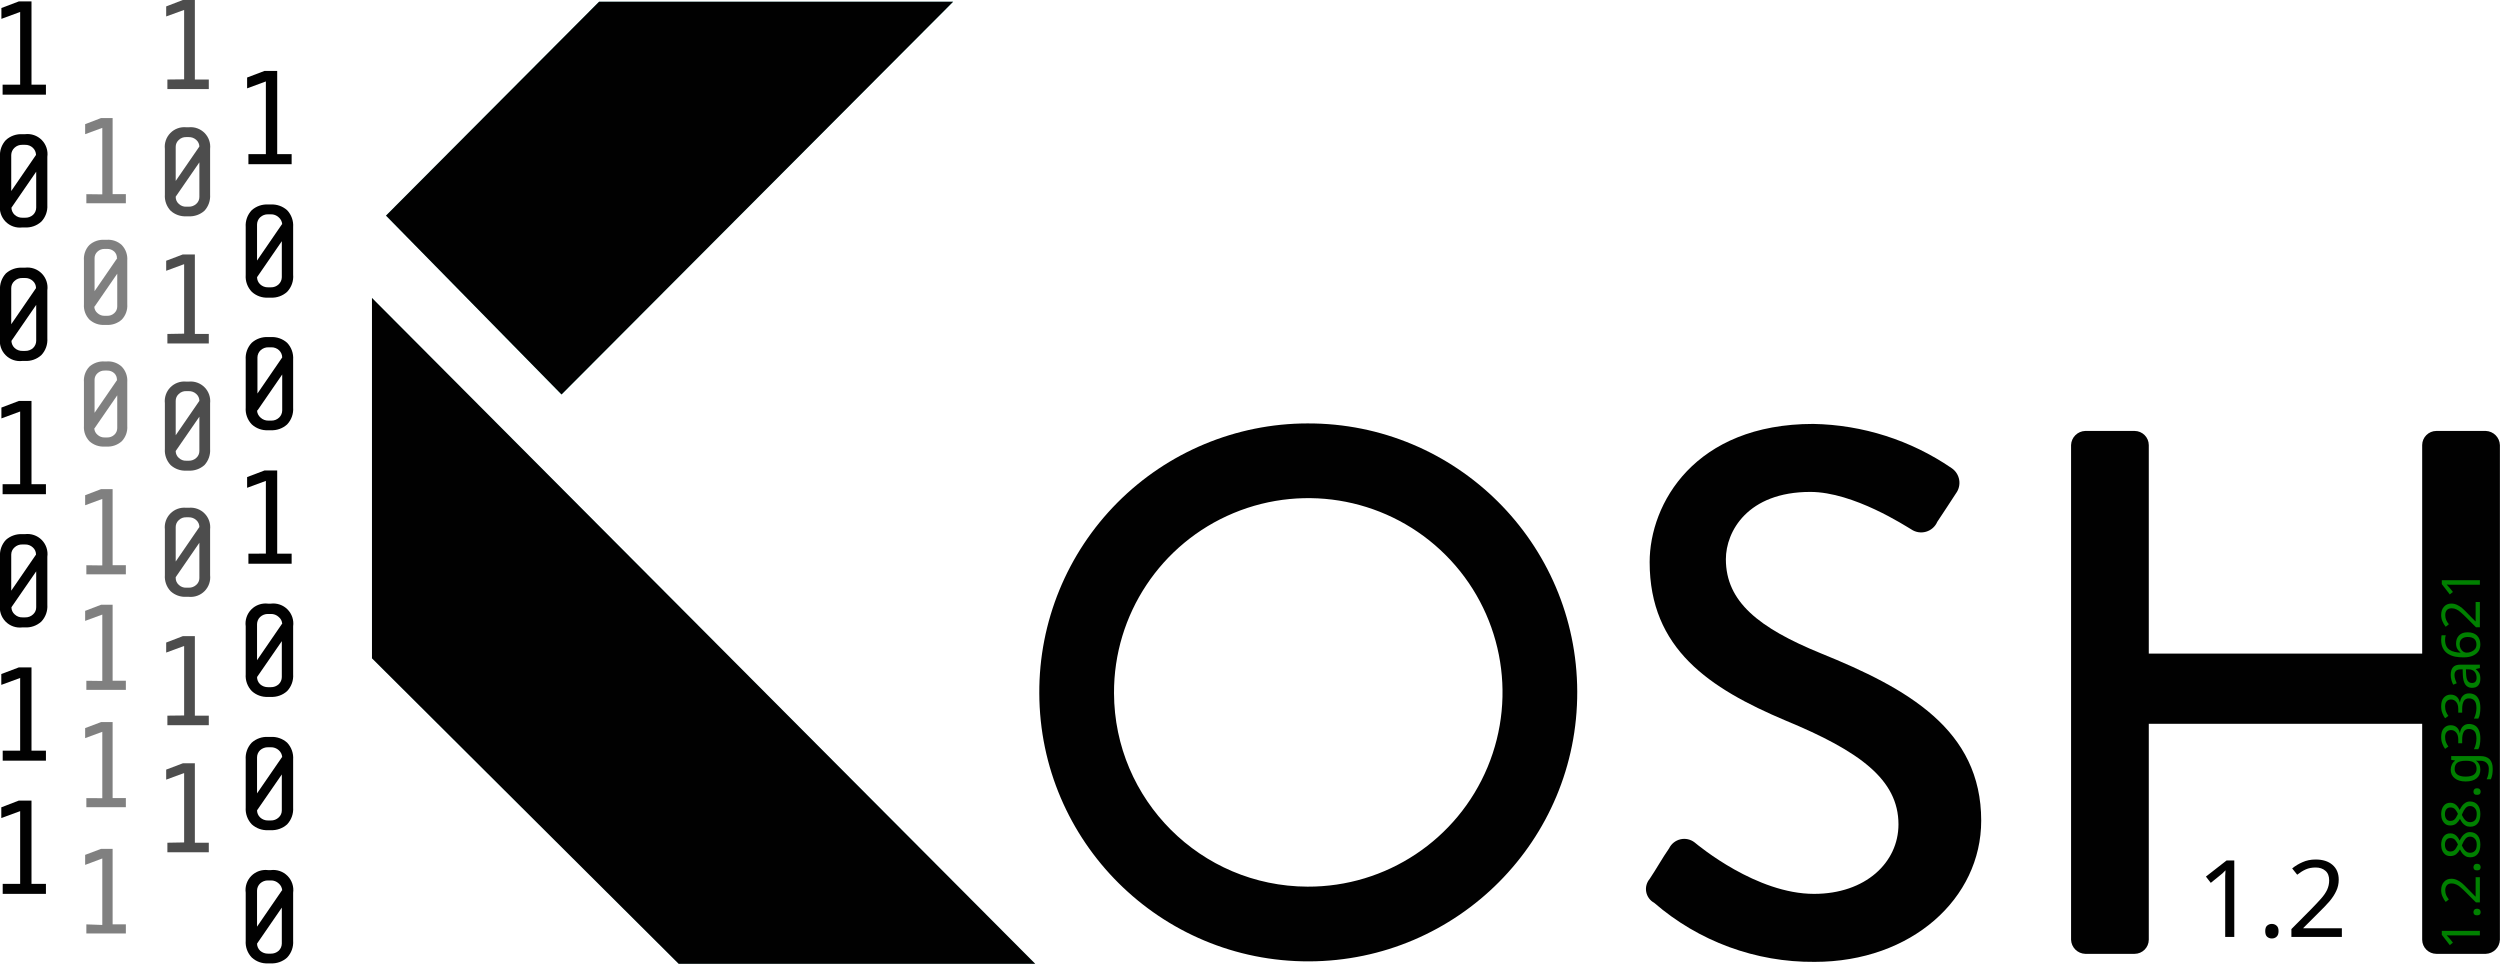
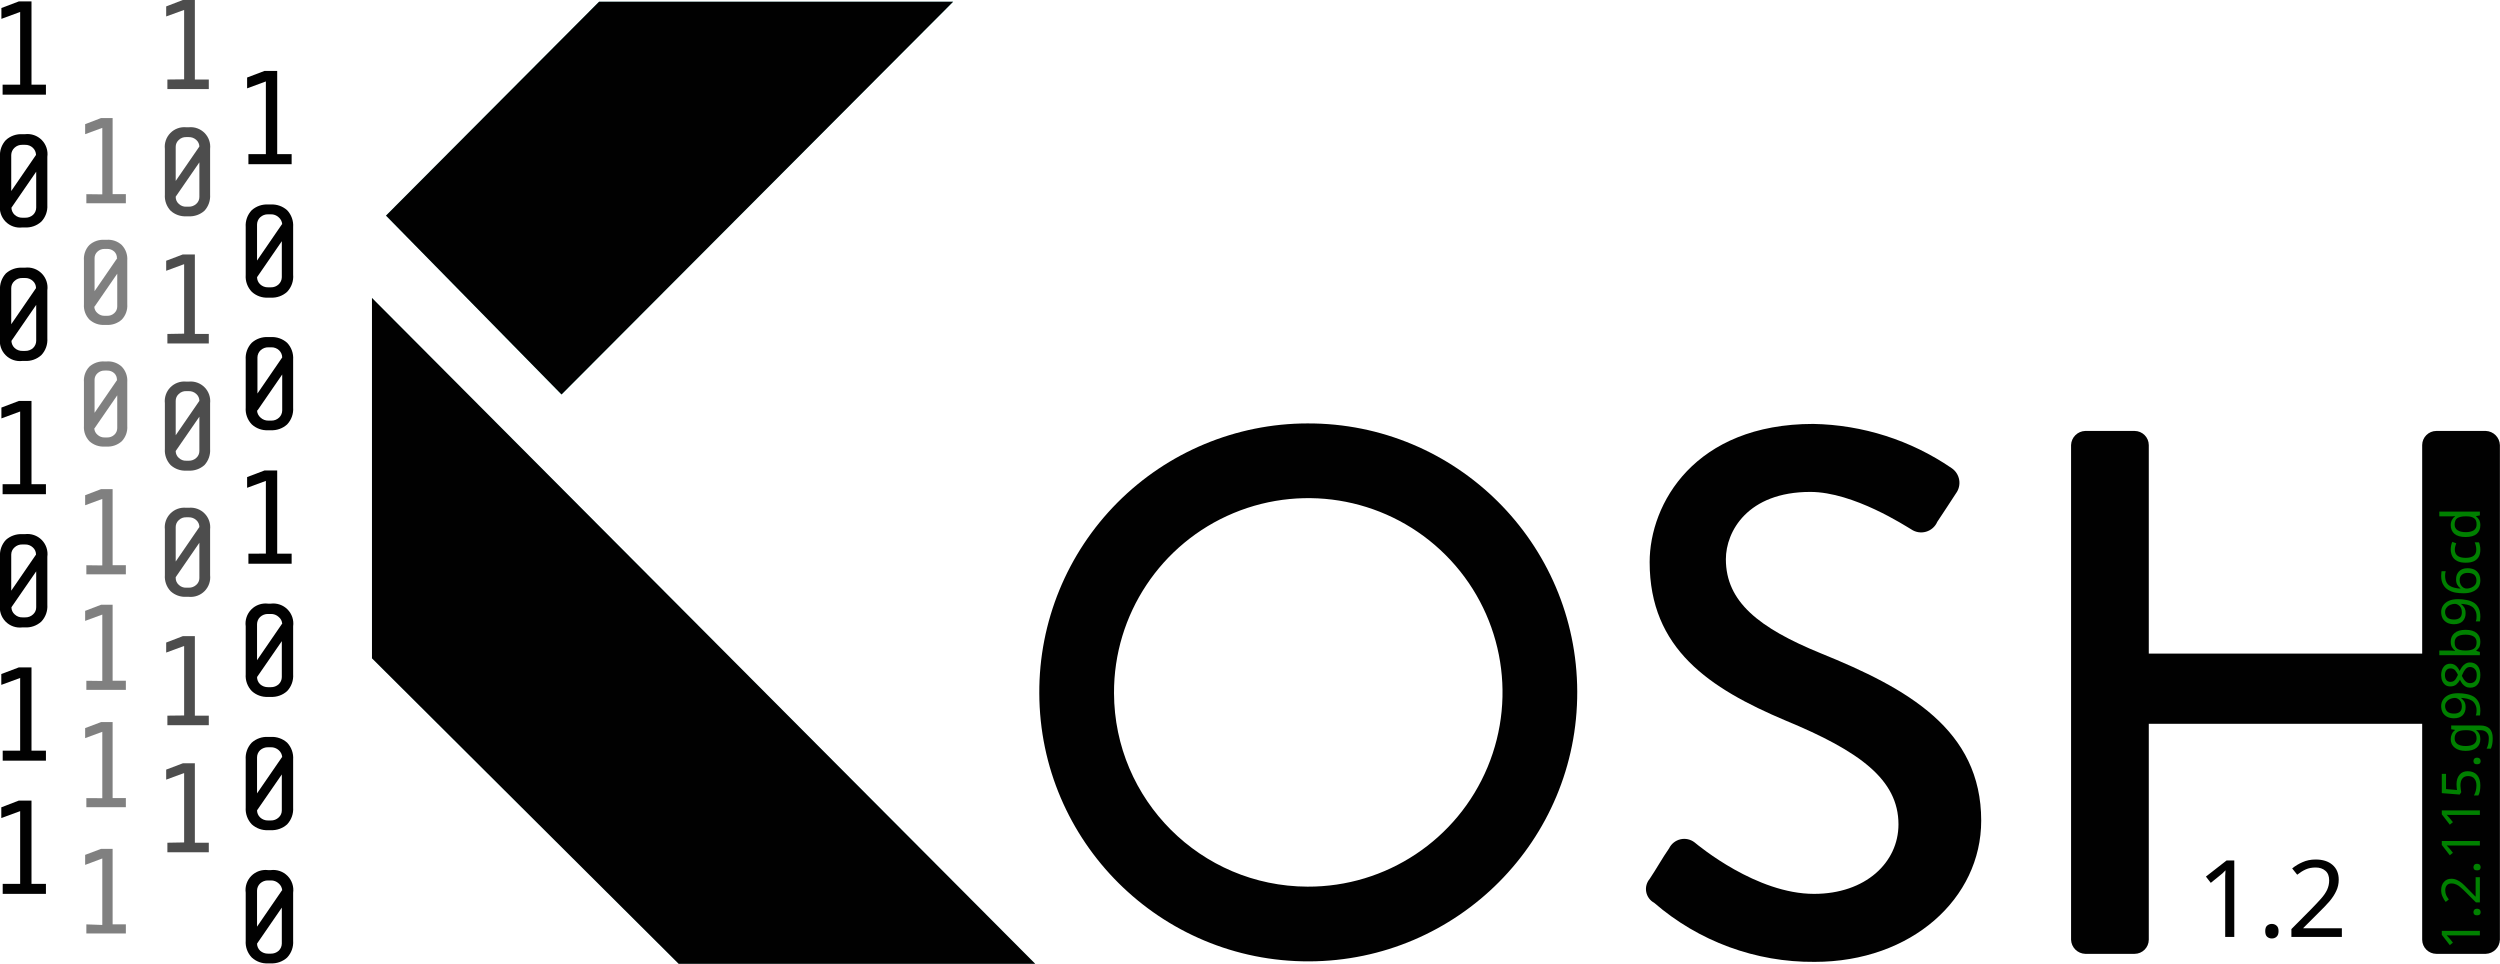
<svg xmlns="http://www.w3.org/2000/svg" viewBox="0 0 249.28 96.1" version="1.1" id="svg5833">
  <defs id="defs5750">
    <style id="style5748">.cls-1{isolation:isolate;}.cls-2,.cls-3,.cls-4,.cls-6{fill:#010101;}.cls-2,.cls-3,.cls-4,.cls-5{mix-blend-mode:multiply;}.cls-3{opacity:0.7;}.cls-4{opacity:0.5;}.cls-5{fill:#afdedc;}</style>
  </defs>
  <path class="cls-2" d="m 0.26,8.44 v 1 h 4.32 v -1 H 3.14 V 0.14 H 1.88 L 0.14,0.8 V 1.88 L 2.01,1.19 v 7.25 z" id="path5752" style="isolation:isolate;mix-blend-mode:multiply;fill:#010101" />
  <path class="cls-2" d="M 4.72,20.45 V 15.64 A 2,2 0 0 0 2.49,13.38 H 2.23 A 2.25,2.25 0 0 0 0.59,13.96 2.21,2.21 0 0 0 0,15.64 v 4.78 a 2,2 0 0 0 2.23,2.26 h 0.26 a 2.24,2.24 0 0 0 1.63,-0.58 2.21,2.21 0 0 0 0.6,-1.65 z m -1.13,-5 -2.47,3.6 v -3.6 a 1,1 0 0 1 0.32,-0.71 1.08,1.08 0 0 1 0.79,-0.3 h 0.26 a 1.09,1.09 0 0 1 0.79,0.3 1,1 0 0 1 0.31,0.68 z m -2.45,5.26 2.47,-3.59 v 3.59 A 1,1 0 0 1 3.3,21.42 1.13,1.13 0 0 1 2.51,21.71 H 2.25 A 1.11,1.11 0 0 1 1.46,21.42 1,1 0 0 1 1.14,20.71 Z" id="path5754" style="isolation:isolate;mix-blend-mode:multiply;fill:#010101" />
  <path class="cls-2" d="M 4.72,33.73 V 28.95 A 2,2 0 0 0 2.49,26.69 H 2.23 A 2.29,2.29 0 0 0 0.59,27.26 2.25,2.25 0 0 0 0,28.95 v 4.78 a 2,2 0 0 0 2.23,2.26 h 0.26 a 2.24,2.24 0 0 0 1.63,-0.58 2.21,2.21 0 0 0 0.6,-1.68 z m -1.13,-5 -2.47,3.6 v -3.6 a 0.94,0.94 0 0 1 0.32,-0.71 1.08,1.08 0 0 1 0.79,-0.3 h 0.26 a 1.09,1.09 0 0 1 0.79,0.3 0.93,0.93 0 0 1 0.31,0.68 z M 1.14,33.99 3.61,30.4 v 3.59 A 1,1 0 0 1 3.3,34.7 1.13,1.13 0 0 1 2.51,34.99 H 2.25 A 1.11,1.11 0 0 1 1.46,34.7 1,1 0 0 1 1.14,33.99 Z" id="path5756" style="isolation:isolate;mix-blend-mode:multiply;fill:#010101" />
  <path class="cls-2" d="m 0.26,48.28 v 1 h 4.32 v -1 H 3.14 v -8.3 H 1.88 l -1.74,0.66 v 1.08 l 1.87,-0.69 v 7.25 z" id="path5758" style="isolation:isolate;mix-blend-mode:multiply;fill:#010101" />
  <path class="cls-2" d="M 4.72,60.3 V 55.52 A 2,2 0 0 0 2.49,53.26 H 2.23 A 2.29,2.29 0 0 0 0.59,53.83 2.23,2.23 0 0 0 0,55.52 v 4.78 a 2,2 0 0 0 2.23,2.26 h 0.26 a 2.24,2.24 0 0 0 1.63,-0.58 2.21,2.21 0 0 0 0.6,-1.68 z m -1.13,-5 -2.47,3.6 v -3.6 a 0.94,0.94 0 0 1 0.32,-0.71 1.08,1.08 0 0 1 0.79,-0.3 h 0.26 a 1.09,1.09 0 0 1 0.79,0.3 0.93,0.93 0 0 1 0.31,0.68 z m -2.45,5.25 2.47,-3.58 v 3.58 A 0.93,0.93 0 0 1 3.3,61.26 1.09,1.09 0 0 1 2.51,61.56 H 2.25 A 1.08,1.08 0 0 1 1.46,61.26 0.94,0.94 0 0 1 1.14,60.55 Z" id="path5760" style="isolation:isolate;mix-blend-mode:multiply;fill:#010101" />
  <path class="cls-2" d="m 0.27,74.85 v 1 h 4.31 v -1 H 3.14 v -8.3 H 1.87 l -1.74,0.66 v 1.08 L 2.01,67.6 v 7.25 z" id="path5762" style="isolation:isolate;mix-blend-mode:multiply;fill:#010101" />
  <path class="cls-2" d="m 0.27,88.13 v 1 h 4.31 v -1 H 3.14 v -8.3 H 1.87 L 0.13,80.5 v 1.07 l 1.88,-0.69 v 7.25 z" id="path5764" style="isolation:isolate;mix-blend-mode:multiply;fill:#010101" />
  <path class="cls-2" d="m 24.77,15.37 v 1 h 4.31 v -1 h -1.44 v -8.3 h -1.26 l -1.74,0.66 v 1.08 l 1.87,-0.69 v 7.25 z" id="path5766" style="isolation:isolate;mix-blend-mode:multiply;fill:#010101" />
  <path class="cls-2" d="M 29.23,27.38 V 22.64 A 2.21,2.21 0 0 0 28.63,20.96 2.26,2.26 0 0 0 27,20.39 h -0.27 a 2.26,2.26 0 0 0 -1.63,0.57 2.21,2.21 0 0 0 -0.6,1.68 v 4.78 a 2.18,2.18 0 0 0 0.61,1.68 2.22,2.22 0 0 0 1.62,0.58 H 27 a 2.26,2.26 0 0 0 1.63,-0.58 2.21,2.21 0 0 0 0.6,-1.72 z m -1.13,-5 -2.47,3.6 v -3.6 a 1,1 0 0 1 0.31,-0.71 1.11,1.11 0 0 1 0.79,-0.3 H 27 a 1.09,1.09 0 0 1 0.79,0.3 1,1 0 0 1 0.35,0.68 z m -2.47,5.26 2.47,-3.59 v 3.59 a 1,1 0 0 1 -0.31,0.71 1.09,1.09 0 0 1 -0.79,0.3 h -0.27 a 1.11,1.11 0 0 1 -0.79,-0.3 1,1 0 0 1 -0.31,-0.71 z" id="path5768" style="isolation:isolate;mix-blend-mode:multiply;fill:#010101" />
  <path class="cls-2" d="M 29.23,40.64 V 35.86 A 2.21,2.21 0 0 0 28.63,34.18 2.26,2.26 0 0 0 27,33.61 h -0.27 a 2.26,2.26 0 0 0 -1.63,0.57 2.21,2.21 0 0 0 -0.6,1.68 v 4.78 a 2.18,2.18 0 0 0 0.61,1.68 2.22,2.22 0 0 0 1.62,0.58 H 27 a 2.26,2.26 0 0 0 1.63,-0.58 2.21,2.21 0 0 0 0.6,-1.68 z m -1.09,-5 -2.47,3.6 v -3.6 a 1,1 0 0 1 0.31,-0.71 1.11,1.11 0 0 1 0.79,-0.3 h 0.27 a 1.09,1.09 0 0 1 0.79,0.3 1,1 0 0 1 0.31,0.71 z m -2.47,5.29 2.47,-3.59 v 3.59 a 1,1 0 0 1 -0.31,0.71 1.09,1.09 0 0 1 -0.79,0.3 h -0.27 a 1.11,1.11 0 0 1 -0.79,-0.3 1,1 0 0 1 -0.35,-0.72 z" id="path5770" style="isolation:isolate;mix-blend-mode:multiply;fill:#010101" />
  <path class="cls-2" d="m 24.77,55.21 v 1 h 4.31 v -1 h -1.44 v -8.3 h -1.26 l -1.74,0.66 v 1.07 l 1.87,-0.69 v 7.25 z" id="path5772" style="isolation:isolate;mix-blend-mode:multiply;fill:#010101" />
  <path class="cls-2" d="M 29.23,67.23 V 62.45 A 2,2 0 0 0 27,60.19 h -0.27 a 2,2 0 0 0 -2.23,2.26 v 4.78 a 2.18,2.18 0 0 0 0.61,1.68 2.22,2.22 0 0 0 1.62,0.58 H 27 a 2.26,2.26 0 0 0 1.63,-0.58 2.21,2.21 0 0 0 0.6,-1.68 z m -1.13,-5 -2.47,3.6 v -3.6 a 1,1 0 0 1 0.31,-0.71 1.11,1.11 0 0 1 0.79,-0.3 H 27 a 1.09,1.09 0 0 1 0.79,0.3 0.93,0.93 0 0 1 0.35,0.68 z m -2.47,5.28 2.47,-3.58 v 3.58 A 1,1 0 0 1 27.79,68.23 1.13,1.13 0 0 1 27,68.52 h -0.27 a 1.15,1.15 0 0 1 -0.79,-0.29 1,1 0 0 1 -0.31,-0.75 z" id="path5774" style="isolation:isolate;mix-blend-mode:multiply;fill:#010101" />
  <path class="cls-2" d="M 29.23,80.52 V 75.74 A 2.22,2.22 0 0 0 28.63,74.05 2.26,2.26 0 0 0 27,73.48 h -0.27 a 2.26,2.26 0 0 0 -1.63,0.57 2.22,2.22 0 0 0 -0.6,1.69 v 4.78 a 2.21,2.21 0 0 0 0.61,1.68 2.26,2.26 0 0 0 1.62,0.58 H 27 a 2.3,2.3 0 0 0 1.63,-0.58 2.24,2.24 0 0 0 0.6,-1.68 z m -1.13,-5 -2.47,3.59 v -3.59 a 1,1 0 0 1 0.31,-0.72 1.15,1.15 0 0 1 0.79,-0.29 H 27 a 1.13,1.13 0 0 1 0.79,0.29 1,1 0 0 1 0.35,0.69 z m -2.47,5.28 2.47,-3.58 v 3.58 a 0.93,0.93 0 0 1 -0.31,0.71 1.09,1.09 0 0 1 -0.79,0.3 h -0.27 a 1.11,1.11 0 0 1 -0.79,-0.3 1,1 0 0 1 -0.31,-0.74 z" id="path5776" style="isolation:isolate;mix-blend-mode:multiply;fill:#010101" />
  <path class="cls-2" d="M 29.23,93.8 V 89.02 A 2,2 0 0 0 27,86.76 h -0.27 a 2,2 0 0 0 -2.23,2.26 v 4.78 a 2.18,2.18 0 0 0 0.61,1.68 2.22,2.22 0 0 0 1.62,0.58 H 27 a 2.26,2.26 0 0 0 1.63,-0.58 2.21,2.21 0 0 0 0.6,-1.68 z m -1.13,-5 -2.47,3.6 v -3.6 a 1,1 0 0 1 0.31,-0.71 1.11,1.11 0 0 1 0.79,-0.3 H 27 a 1.09,1.09 0 0 1 0.79,0.3 1,1 0 0 1 0.35,0.68 z m -2.47,5.29 2.47,-3.59 v 3.59 A 1,1 0 0 1 27.79,94.8 1.13,1.13 0 0 1 27,95.09 H 26.73 A 1.15,1.15 0 0 1 25.94,94.8 1,1 0 0 1 25.63,94.06 Z" id="path5778" style="isolation:isolate;mix-blend-mode:multiply;fill:#010101" />
  <path class="cls-3" d="m 16.69,7.93 v 0.95 h 4.13 V 7.93 H 19.43 V 0 h -1.2 l -1.66,0.64 v 1 l 1.79,-0.65 v 6.92 z" id="path5780" style="opacity:0.7;isolation:isolate;mix-blend-mode:multiply;fill:#010101" />
  <path class="cls-3" d="m 20.95,19.41 v -4.56 a 1.95,1.95 0 0 0 -2.13,-2.16 h -0.25 a 1.95,1.95 0 0 0 -2.13,2.16 v 4.56 a 2.12,2.12 0 0 0 0.58,1.61 2.17,2.17 0 0 0 1.55,0.55 h 0.25 a 2.2,2.2 0 0 0 1.56,-0.55 2.15,2.15 0 0 0 0.57,-1.61 z m -1.07,-4.8 -2.36,3.43 v -3.4 a 0.9,0.9 0 0 1 0.3,-0.68 1,1 0 0 1 0.75,-0.29 h 0.25 a 1.06,1.06 0 0 1 0.76,0.29 0.9,0.9 0 0 1 0.3,0.68 z m -2.36,5 2.36,-3.42 v 3.45 a 0.9,0.9 0 0 1 -0.3,0.68 1.06,1.06 0 0 1 -0.76,0.29 h -0.25 a 1,1 0 0 1 -0.75,-0.29 0.9,0.9 0 0 1 -0.3,-0.68 z" id="path5782" style="opacity:0.7;isolation:isolate;mix-blend-mode:multiply;fill:#010101" />
  <path class="cls-3" d="m 16.69,33.3 v 0.95 h 4.13 V 33.3 h -1.39 v -7.93 h -1.2 L 16.57,26 v 1 l 1.79,-0.66 v 6.93 z" id="path5784" style="opacity:0.7;isolation:isolate;mix-blend-mode:multiply;fill:#010101" />
  <path class="cls-3" d="m 20.95,44.77 v -4.56 a 1.95,1.95 0 0 0 -2.13,-2.16 h -0.25 a 1.95,1.95 0 0 0 -2.13,2.16 v 4.56 a 2.12,2.12 0 0 0 0.58,1.61 2.17,2.17 0 0 0 1.55,0.55 h 0.25 a 2.2,2.2 0 0 0 1.56,-0.55 2.15,2.15 0 0 0 0.57,-1.61 z m -1.07,-4.8 -2.36,3.43 v -3.43 a 0.9,0.9 0 0 1 0.3,-0.68 1,1 0 0 1 0.75,-0.29 h 0.25 a 1.06,1.06 0 0 1 0.76,0.29 0.9,0.9 0 0 1 0.3,0.68 z m -2.36,5 2.36,-3.42 v 3.42 a 0.9,0.9 0 0 1 -0.3,0.68 1.06,1.06 0 0 1 -0.76,0.29 h -0.25 a 1,1 0 0 1 -0.75,-0.29 0.9,0.9 0 0 1 -0.3,-0.64 z" id="path5786" style="opacity:0.7;isolation:isolate;mix-blend-mode:multiply;fill:#010101" />
  <path class="cls-3" d="m 16.69,71.36 v 0.95 h 4.13 v -0.95 h -1.39 v -7.93 h -1.2 l -1.66,0.64 v 1 l 1.79,-0.66 v 6.93 z" id="path5788" style="opacity:0.7;isolation:isolate;mix-blend-mode:multiply;fill:#010101" />
  <path class="cls-3" d="m 20.95,57.35 v -4.56 a 1.95,1.95 0 0 0 -2.13,-2.16 h -0.25 a 1.95,1.95 0 0 0 -2.13,2.16 v 4.56 a 2.1,2.1 0 0 0 0.58,1.61 2.13,2.13 0 0 0 1.55,0.55 h 0.25 a 1.95,1.95 0 0 0 2.13,-2.16 z m -1.07,-4.8 -2.36,3.44 v -3.44 a 0.91,0.91 0 0 1 0.3,-0.68 1,1 0 0 1 0.75,-0.29 h 0.25 a 1.06,1.06 0 0 1 0.76,0.29 0.91,0.91 0 0 1 0.3,0.68 z m -2.36,5 2.36,-3.43 v 3.52 a 0.89,0.89 0 0 1 -0.3,0.67 1.06,1.06 0 0 1 -0.76,0.29 h -0.25 a 1,1 0 0 1 -0.75,-0.29 0.89,0.89 0 0 1 -0.3,-0.67 z" id="path5790" style="opacity:0.7;isolation:isolate;mix-blend-mode:multiply;fill:#010101" />
  <path class="cls-3" d="m 16.69,84.03 v 0.95 h 4.13 v -0.95 h -1.39 v -7.92 h -1.2 l -1.66,0.63 v 1 l 1.79,-0.66 V 84 Z" id="path5792" style="opacity:0.7;isolation:isolate;mix-blend-mode:multiply;fill:#010101" />
  <path class="cls-4" d="m 8.61,19.36 v 0.91 h 3.94 v -0.91 h -1.32 v -7.59 h -1.15 l -1.59,0.61 v 1 l 1.71,-0.63 v 6.63 z" id="path5794" style="opacity:0.5;isolation:isolate;mix-blend-mode:multiply;fill:#010101" />
  <path class="cls-4" d="m 12.69,30.34 v -4.37 a 2,2 0 0 0 -0.55,-1.54 2,2 0 0 0 -1.49,-0.52 h -0.24 a 2.09,2.09 0 0 0 -1.5,0.52 2,2 0 0 0 -0.54,1.54 v 4.37 a 2,2 0 0 0 0.55,1.53 2.07,2.07 0 0 0 1.49,0.53 h 0.24 a 2.09,2.09 0 0 0 1.49,-0.53 2,2 0 0 0 0.55,-1.53 z m -1,-4.6 -2.26,3.29 v -3.29 a 0.87,0.87 0 0 1 0.29,-0.65 1,1 0 0 1 0.72,-0.27 h 0.24 a 1,1 0 0 1 0.72,0.27 0.87,0.87 0 0 1 0.26,0.65 z m -2.26,4.83 2.26,-3.28 v 3.28 a 0.87,0.87 0 0 1 -0.29,0.65 1,1 0 0 1 -0.72,0.27 H 10.44 A 1,1 0 0 1 9.72,31.22 0.87,0.87 0 0 1 9.4,30.57 Z" id="path5796" style="opacity:0.5;isolation:isolate;mix-blend-mode:multiply;fill:#010101" />
  <path class="cls-4" d="m 8.61,67.88 v 0.91 h 3.94 V 67.88 H 11.23 V 60.3 h -1.15 l -1.59,0.61 v 1 l 1.71,-0.63 v 6.62 z" id="path5798" style="opacity:0.5;isolation:isolate;mix-blend-mode:multiply;fill:#010101" />
  <path class="cls-4" d="m 8.61,92.17 v 0.91 h 3.94 v -0.91 h -1.32 v -7.53 h -1.15 l -1.59,0.6 v 1 L 10.2,85.6 v 6.63 z" id="path5800" style="opacity:0.5;isolation:isolate;mix-blend-mode:multiply;fill:#010101" />
  <path class="cls-4" d="m 8.61,56.36 v 0.91 h 3.94 v -0.91 h -1.32 v -7.59 h -1.15 l -1.59,0.61 v 1 l 1.71,-0.63 v 6.63 z" id="path5802" style="opacity:0.5;isolation:isolate;mix-blend-mode:multiply;fill:#010101" />
  <path class="cls-4" d="M 12.69,42.47 V 38.1 a 2,2 0 0 0 -0.55,-1.54 2,2 0 0 0 -1.49,-0.52 h -0.24 a 2.09,2.09 0 0 0 -1.5,0.52 2,2 0 0 0 -0.54,1.54 v 4.37 a 2,2 0 0 0 0.55,1.53 2.07,2.07 0 0 0 1.49,0.53 h 0.24 A 2.09,2.09 0 0 0 12.14,44 2,2 0 0 0 12.69,42.47 Z m -1,-4.6 -2.26,3.29 v -3.29 a 0.87,0.87 0 0 1 0.29,-0.65 1,1 0 0 1 0.72,-0.27 h 0.24 a 1,1 0 0 1 0.72,0.27 0.87,0.87 0 0 1 0.26,0.65 z m -2.26,4.83 2.26,-3.28 v 3.28 a 0.89,0.89 0 0 1 -0.29,0.65 1,1 0 0 1 -0.72,0.27 H 10.44 A 1,1 0 0 1 9.72,43.35 0.89,0.89 0 0 1 9.4,42.7 Z" id="path5804" style="opacity:0.5;isolation:isolate;mix-blend-mode:multiply;fill:#010101" />
  <path class="cls-4" d="m 8.61,79.58 v 0.91 h 3.94 V 79.58 H 11.23 V 72 h -1.15 l -1.59,0.6 v 1 l 1.71,-0.63 v 6.62 z" id="path5806" style="opacity:0.5;isolation:isolate;mix-blend-mode:multiply;fill:#010101" />
  <polygon class="cls-5" points="37.09,29.71 37.09,65.64 67.67,96.1 103.22,96.1 " id="polygon5808" style="isolation:isolate;mix-blend-mode:multiply;fill:#afdedc" />
  <polygon class="cls-5" points="55.99,39.33 95.04,0.17 59.74,0.17 38.49,21.5 " id="polygon5810" style="isolation:isolate;mix-blend-mode:multiply;fill:#afdedc" />
  <polygon class="cls-5" points="55.99,39.33 95.04,0.17 59.74,0.17 38.49,21.5 " id="polygon5812" style="isolation:isolate;mix-blend-mode:multiply;fill:#afdedc" />
  <polygon class="cls-6" points="55.99,39.33 95.04,0.17 59.74,0.17 38.49,21.5 " id="polygon5814" style="isolation:isolate;fill:#010101" />
  <polygon class="cls-6" points="37.09,29.71 37.09,65.64 67.67,96.1 103.22,96.1 " id="polygon5816" style="isolation:isolate;fill:#010101" />
  <path class="cls-6" d="m 130.37,42.22 a 26.82,26.82 0 1 1 -26.74,26.9 26.78,26.78 0 0 1 26.74,-26.9 z m 0,46.19 a 19.37,19.37 0 1 0 -19.29,-19.29 19.36,19.36 0 0 0 19.29,19.29 z" id="path5818" style="isolation:isolate;fill:#010101" />
  <path class="cls-6" d="m 164.49,87.64 c 0.67,-1 1.27,-2.09 1.94,-3.05 a 1.68,1.68 0 0 1 2.53,-0.6 c 0.45,0.37 6.19,5.14 11.92,5.14 5.14,0 8.42,-3.13 8.42,-6.93 0,-4.47 -3.88,-7.3 -11.25,-10.35 -7.6,-3.21 -13.56,-7.15 -13.56,-15.8 0,-5.81 4.47,-13.78 16.32,-13.78 a 25.25,25.25 0 0 1 13.78,4.4 1.77,1.77 0 0 1 0.44,2.53 c -0.59,0.9 -1.26,1.94 -1.86,2.83 a 1.75,1.75 0 0 1 -2.6,0.75 c -0.53,-0.3 -5.74,-3.73 -10.06,-3.73 -6.26,0 -8.42,3.95 -8.42,6.71 0,4.24 3.28,6.85 9.46,9.38 8.64,3.5 16,7.6 16,16.69 0,7.75 -6.93,14.08 -16.61,14.08 a 24.11,24.11 0 0 1 -16,-5.89 1.56,1.56 0 0 1 -0.45,-2.38 z" id="path5820" style="isolation:isolate;fill:#010101" />
  <path class="cls-6" d="m 206.51,44.38 a 1.46,1.46 0 0 1 1.42,-1.41 h 4.91 a 1.42,1.42 0 0 1 1.42,1.41 v 20.79 h 27.26 V 44.38 a 1.42,1.42 0 0 1 1.42,-1.41 h 4.92 a 1.46,1.46 0 0 1 1.41,1.41 V 93.7 a 1.46,1.46 0 0 1 -1.41,1.41 h -4.92 A 1.42,1.42 0 0 1 241.52,93.7 V 72.17 H 214.26 V 93.7 a 1.42,1.42 0 0 1 -1.42,1.41 h -4.91 a 1.46,1.46 0 0 1 -1.42,-1.41 z" id="path5822" style="isolation:isolate;fill:#010101" />
  <text xml:space="preserve" style="font-style:normal;font-weight:normal;font-size:40px;line-height:1.25;font-family:sans-serif;letter-spacing:0px;word-spacing:0px;fill:#010101;fill-opacity:1;stroke:none;" x="219.004" y="93.422" id="text4318">
    <tspan id="tspan4316" x="219.004" y="93.422" style="font-style:normal;font-variant:normal;font-weight:normal;font-stretch:normal;font-size:10.667px;font-family:sans-serif;-inkscape-font-specification:'sans-serif, Normal';font-variant-ligatures:normal;font-variant-caps:normal;font-variant-numeric:normal;font-feature-settings:normal;text-align:start;writing-mode:lr-tb;text-anchor:start;fill:#010101;fill-opacity:1;">1.2</tspan>
  </text>
  <text xml:space="preserve" style="font-style:normal;font-weight:normal;font-size:40px;line-height:1.25;font-family:sans-serif;letter-spacing:0px;word-spacing:0px;fill:#000000;fill-opacity:1;stroke:none" x="-94.71" y="247.271" id="text4402" transform="rotate(-90)">
-     <tspan id="tspan4400" x="-94.71" y="247.271" style="font-style:normal;font-variant:normal;font-weight:normal;font-stretch:normal;font-size:5.333px;font-family:sans-serif;-inkscape-font-specification:'sans-serif, Normal';font-variant-ligatures:normal;font-variant-caps:normal;font-variant-numeric:normal;font-feature-settings:normal;text-align:start;writing-mode:lr-tb;text-anchor:start;fill:#008000">1.2.88.g33a621</tspan>
+     <tspan id="tspan4400" x="-94.71" y="247.271" style="font-style:normal;font-variant:normal;font-weight:normal;font-stretch:normal;font-size:5.333px;font-family:sans-serif;-inkscape-font-specification:'sans-serif, Normal';font-variant-ligatures:normal;font-variant-caps:normal;font-variant-numeric:normal;font-feature-settings:normal;text-align:start;writing-mode:lr-tb;text-anchor:start;fill:#008000">1.2.115.g98b96cd </tspan>
  </text>
</svg>
